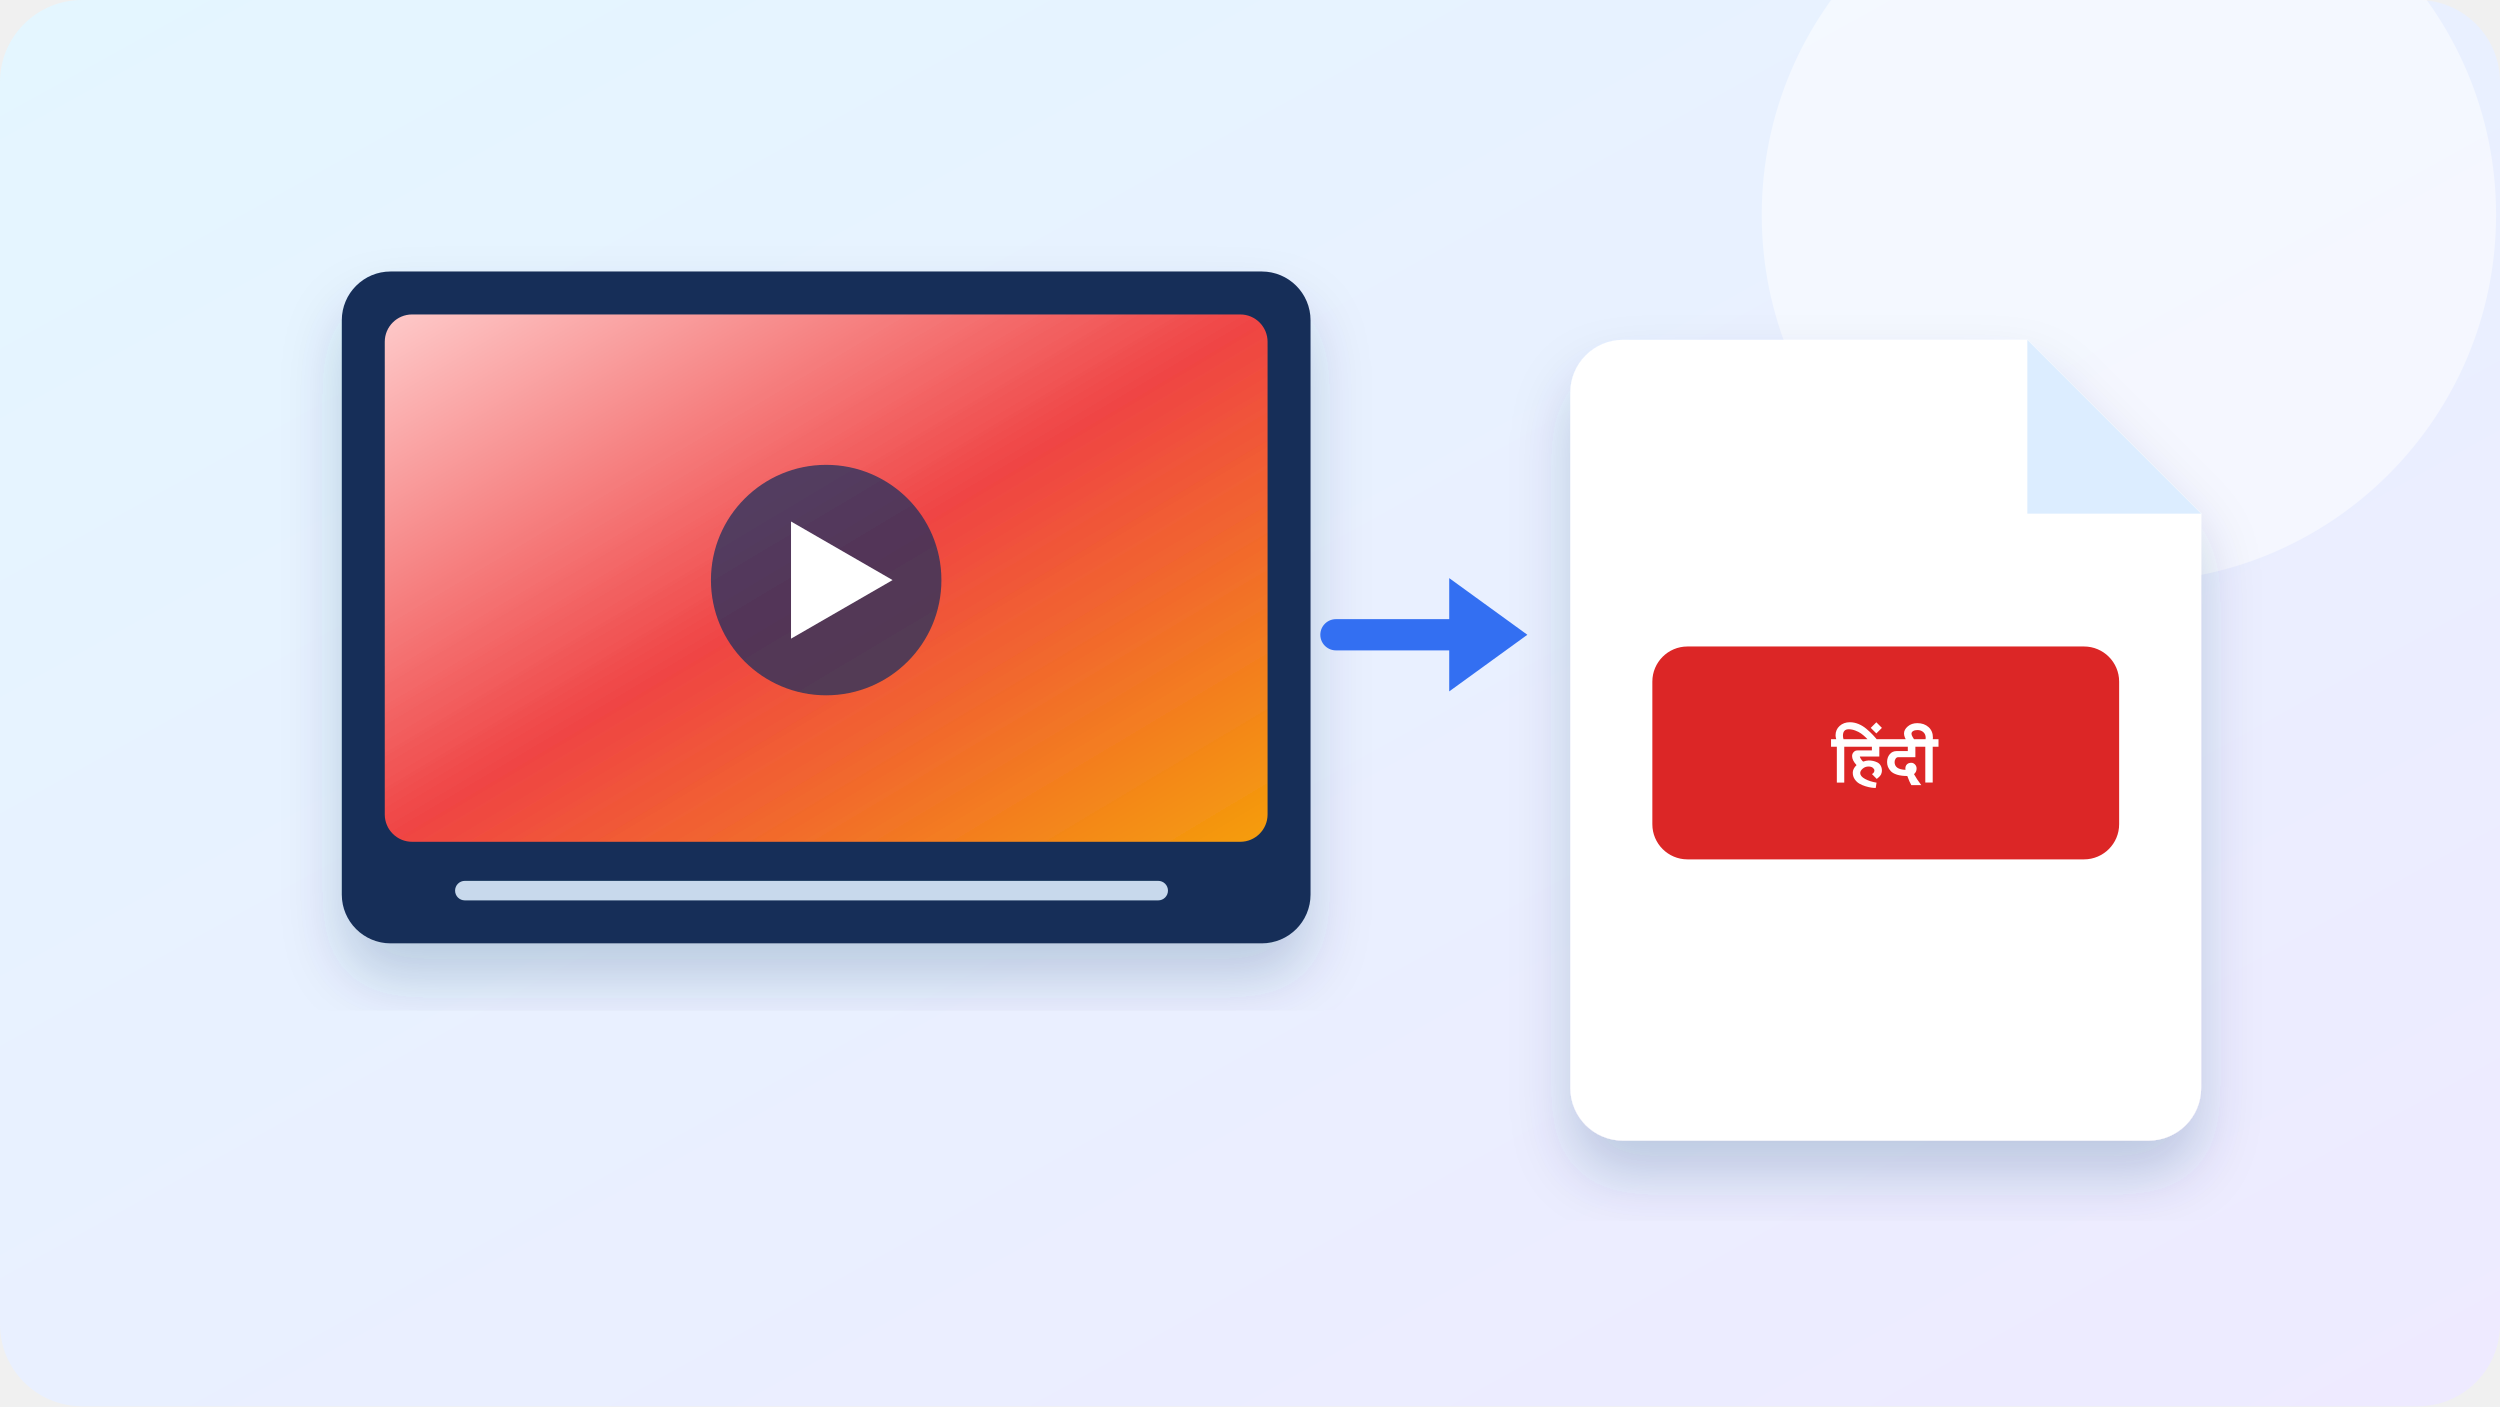
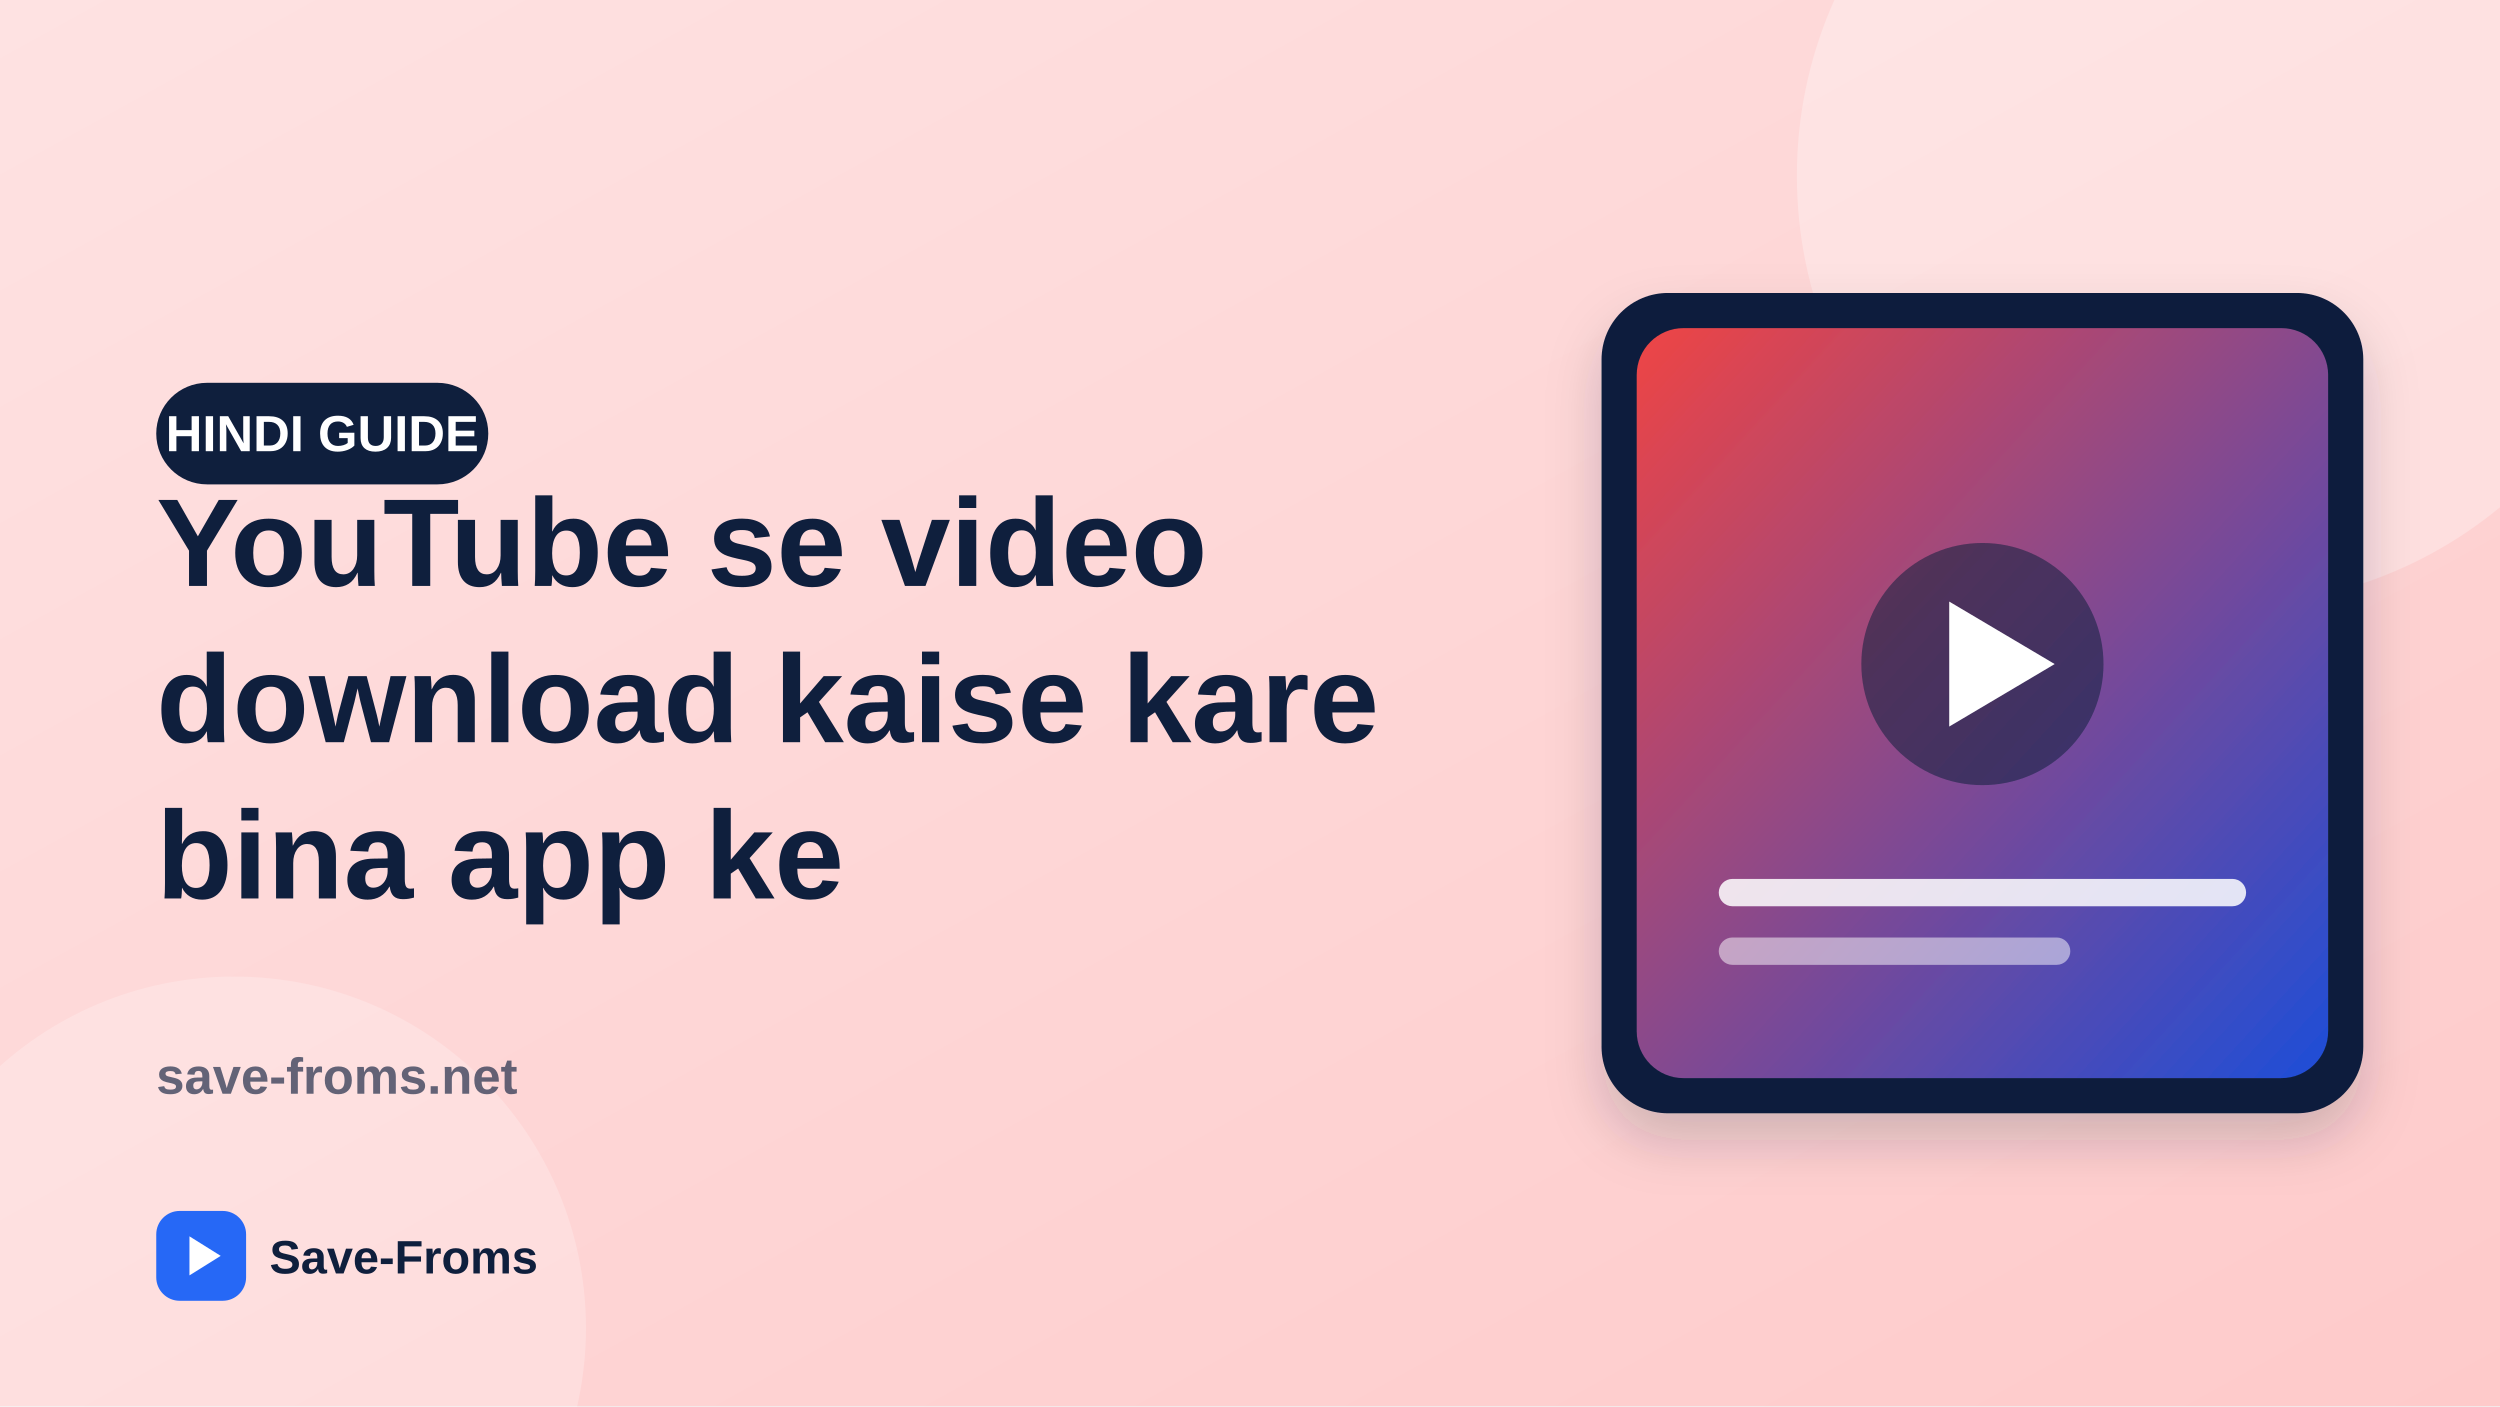
- <svg xmlns="http://www.w3.org/2000/svg" viewBox="0 0 1280 720">
+ <svg xmlns="http://www.w3.org/2000/svg" viewBox="0 0 1280 720" width="1280" height="720">
  <defs>
-     <linearGradient id="a" x1="0" x2="1" y1="0" y2="1">
-       <stop stop-color="#e4f6ff" />
-       <stop offset="1" stop-color="#eeeaff" />
+     <linearGradient id="bg" x1="0" x2="1" y1="0" y2="1">
+       <stop stop-color="#fee2e2" />
+       <stop offset="1" stop-color="#fecaca" />
    </linearGradient>
-     <linearGradient id="b" x1="0" x2="1" y1="0" y2="1">
-       <stop stop-color="#fecaca" />
-       <stop offset=".5" stop-color="#ef4444" />
-       <stop offset="1" stop-color="#f59e0b" />
+     <linearGradient id="card" x1="0" x2="1" y1="0" y2="1">
+       <stop stop-color="#ef4444" />
+       <stop offset="1" stop-color="#1d4ed8" />
    </linearGradient>
-     <filter id="s">
-       <feDropShadow dx="0" dy="18" stdDeviation="15" flood-color="#13376b" flood-opacity=".2" />
+     <filter id="sh">
+       <feDropShadow dx="0" dy="14" stdDeviation="14" flood-color="#0f1f3d" flood-opacity=".18" />
    </filter>
  </defs>
-   <rect width="1280" height="720" rx="42" fill="url(#a)" />
-   <circle cx="1090" cy="110" r="188" fill="#fff" opacity=".5" />
-   <g filter="url(#s)">
-     <rect x="175" y="139" width="496" height="344" rx="25" fill="#142f58" />
-     <rect x="197" y="161" width="452" height="270" rx="14" fill="url(#b)" />
-     <circle cx="423" cy="297" r="59" fill="#152f5f" opacity=".72" />
-     <path d="m405 267 52 30-52 30Z" fill="#fff" />
-     <rect x="233" y="451" width="365" height="10" rx="5" fill="#c8d9ec" />
+   <rect width="1280" height="720" rx="0" fill="url(#bg)" />
+   <circle cx="1140" cy="90" r="220" fill="#fff" opacity=".28" />
+   <circle cx="120" cy="680" r="180" fill="#fff" opacity=".22" />
+   <g filter="url(#sh)" transform="translate(820,150)">
+     <rect width="390" height="420" rx="34" fill="#0f1f3d" />
+     <rect x="18" y="18" width="354" height="384" rx="24" fill="url(#card)" />
+     <circle cx="195" cy="190" r="62" fill="#0f1f3d" opacity=".55" />
+     <path d="m178 158 54 32-54 32Z" fill="#fff" />
+     <rect x="60" y="300" width="270" height="14" rx="7" fill="#fff" opacity=".85" />
+     <rect x="60" y="330" width="180" height="14" rx="7" fill="#fff" opacity=".5" />
  </g>
-   <g filter="url(#s)">
-     <path d="M831 174h207l89 89v294a27 27 0 0 1-27 27H831a27 27 0 0 1-27-27V201a27 27 0 0 1 27-27Z" fill="#fff" />
-     <path d="M1038 174v89h89" fill="#dcedff" />
-     <rect x="846" y="331" width="239" height="109" rx="18" fill="#dc2626" />
-     <text x="965" y="400" text-anchor="middle" fill="#fff" font-family="Arial" font-size="34" font-weight="700">हिंदी</text>
+   <rect x="80" y="196" width="170" height="52" rx="26" fill="#0f1f3d" />
+   <text x="165" y="231" text-anchor="middle" fill="#fff" font-family="'DM Sans','Segoe UI',Arial,sans-serif" font-size="26" font-weight="800">HINDI GUIDE</text>
+   <text x="80" y="300" text-anchor="start" fill="#0f1f3d" font-family="'DM Sans','Segoe UI',Arial,sans-serif" font-size="64" font-weight="800">YouTube se video</text>
+   <text x="80" y="380" text-anchor="start" fill="#0f1f3d" font-family="'DM Sans','Segoe UI',Arial,sans-serif" font-size="64" font-weight="800">download kaise kare</text>
+   <text x="80" y="460" text-anchor="start" fill="#0f1f3d" font-family="'DM Sans','Segoe UI',Arial,sans-serif" font-size="64" font-weight="800">bina app ke</text>
+   <text x="80" y="560" text-anchor="start" fill="#0f1f3d" opacity=".65" font-family="'DM Sans','Segoe UI',Arial,sans-serif" font-size="26" font-weight="600">save-froms.net</text>
+   <g transform="translate(80,620)">
+     <rect width="46" height="46" rx="12" fill="#2668f6" />
+     <path d="m17 13 16 10-16 10Z" fill="#fff" />
+     <text x="58" y="32" text-anchor="start" fill="#0f1f3d" font-family="'DM Sans','Segoe UI',Arial,sans-serif" font-size="24" font-weight="800">Save-Froms</text>
  </g>
-   <path d="M684 325h83" stroke="#336ff2" stroke-width="16" stroke-linecap="round" />
-   <path d="m742 296 40 29-40 29Z" fill="#336ff2" />
</svg>
